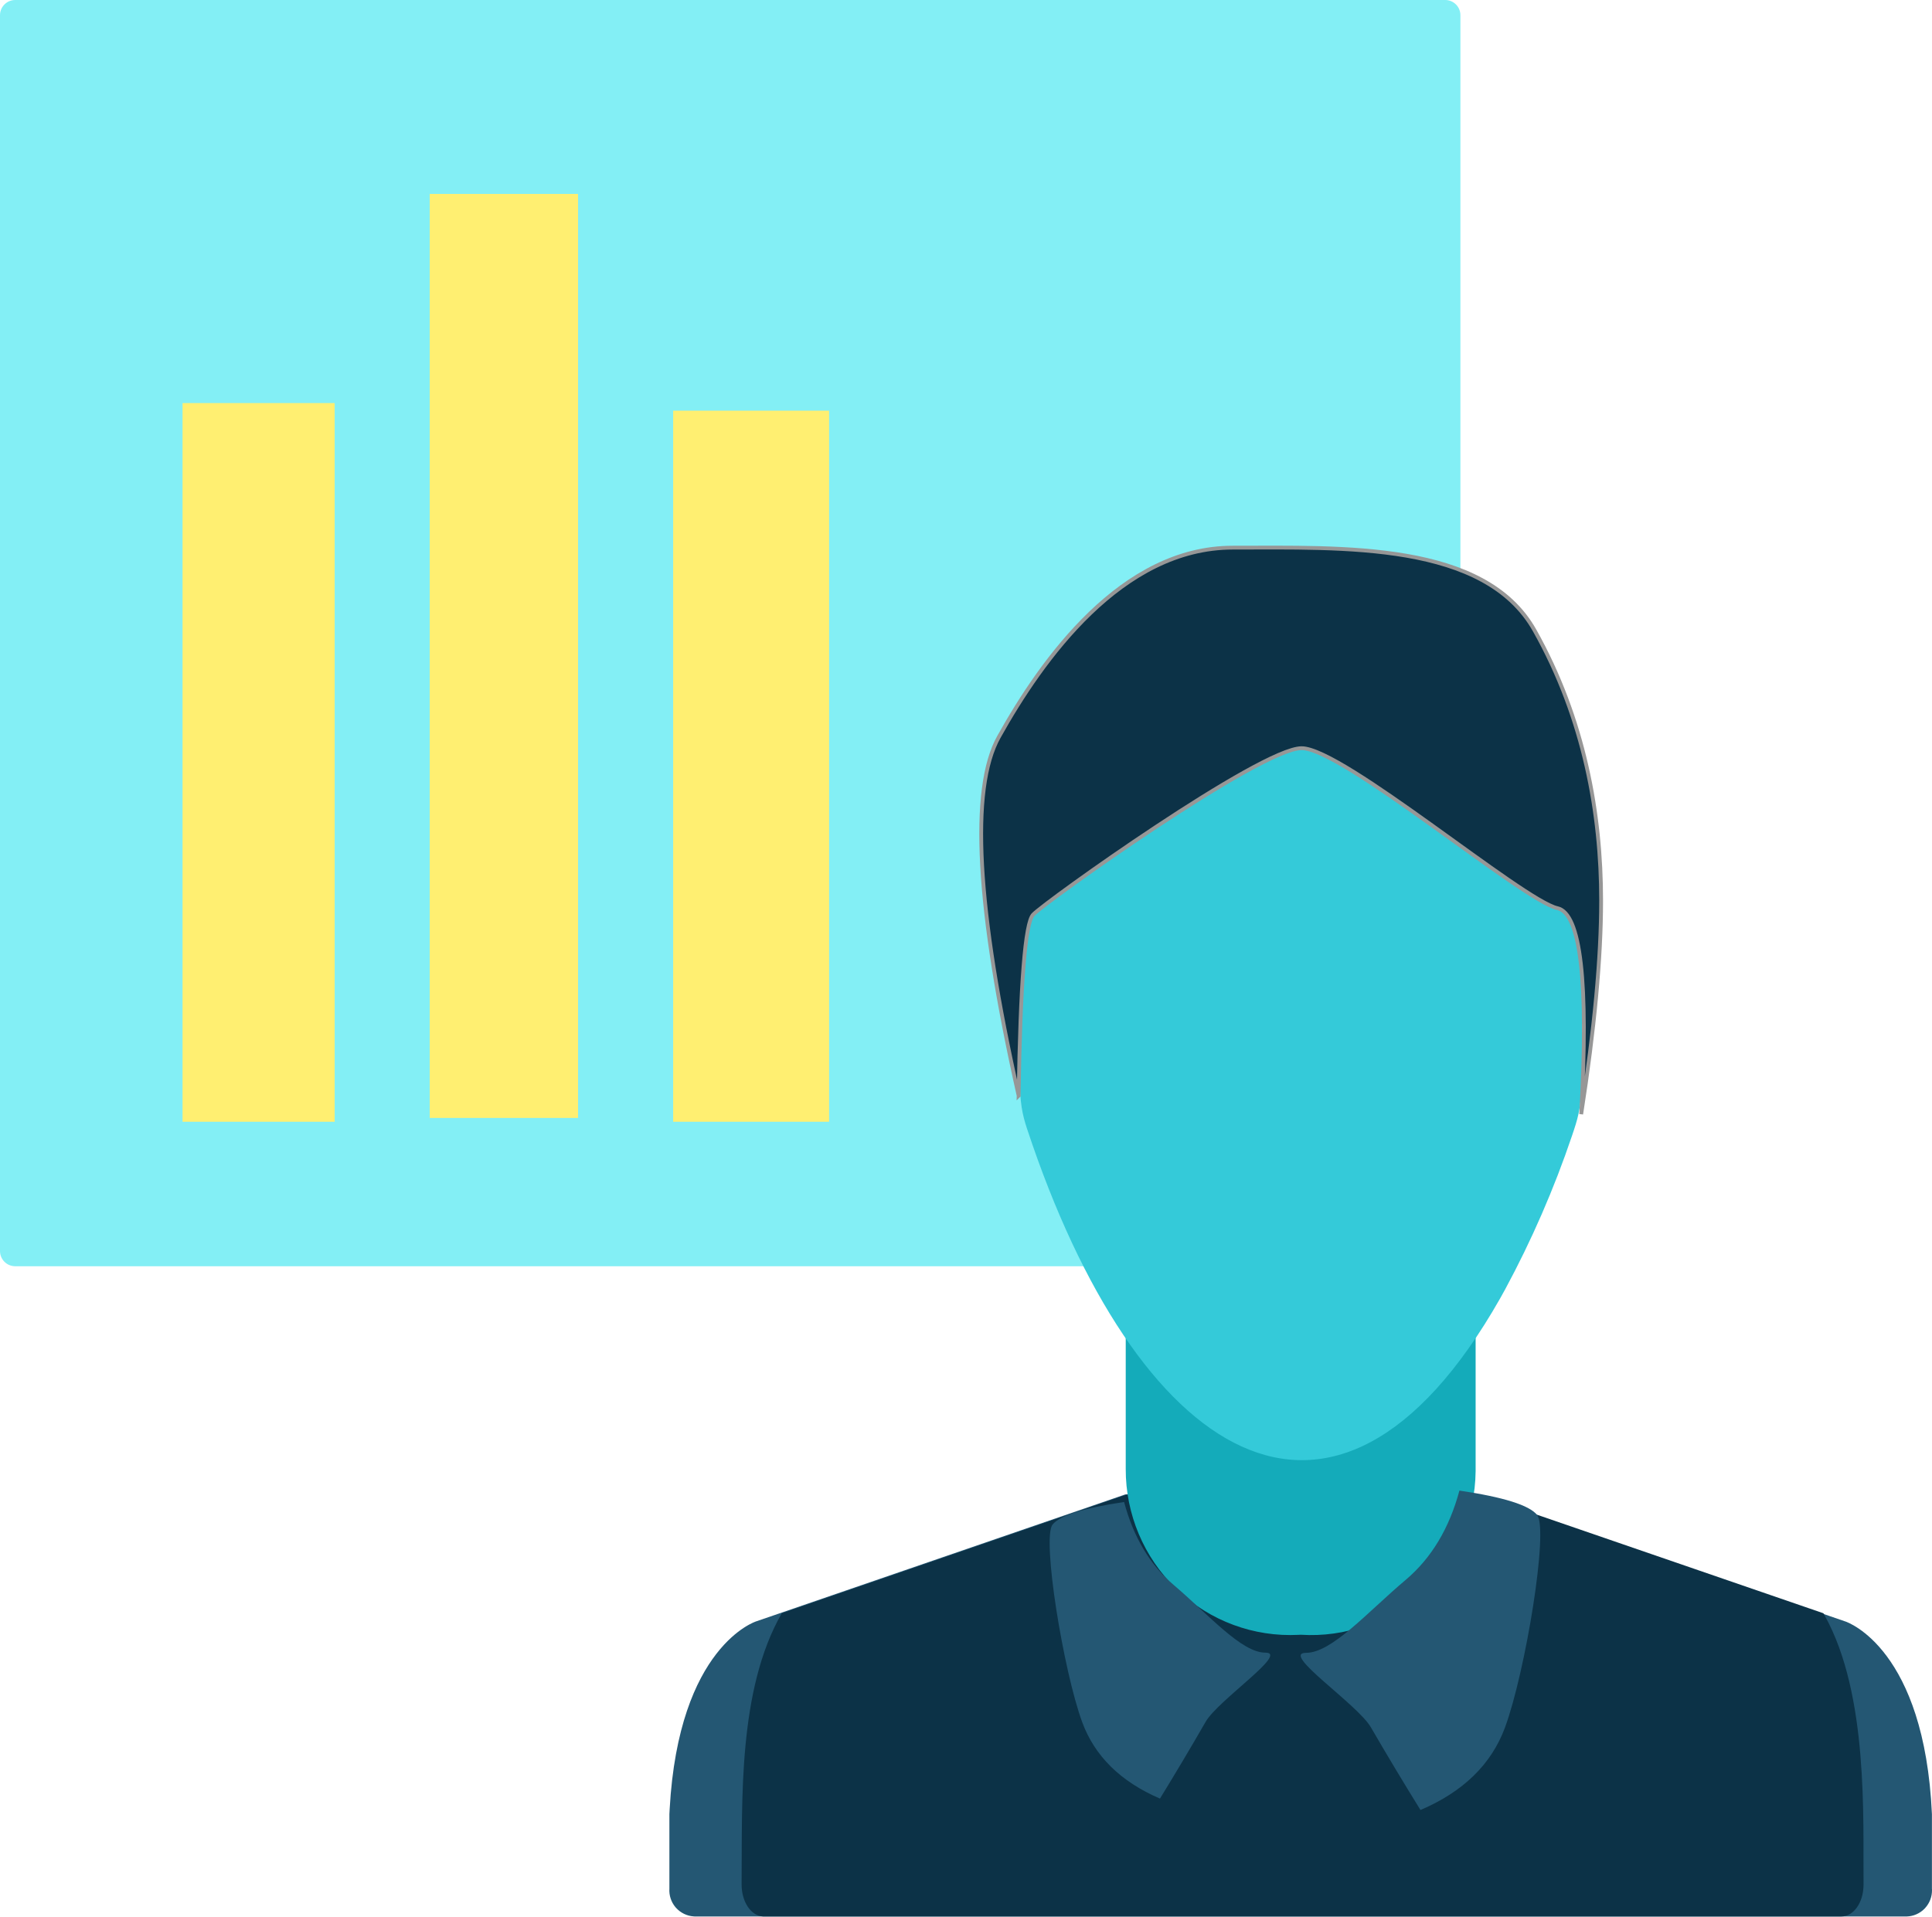
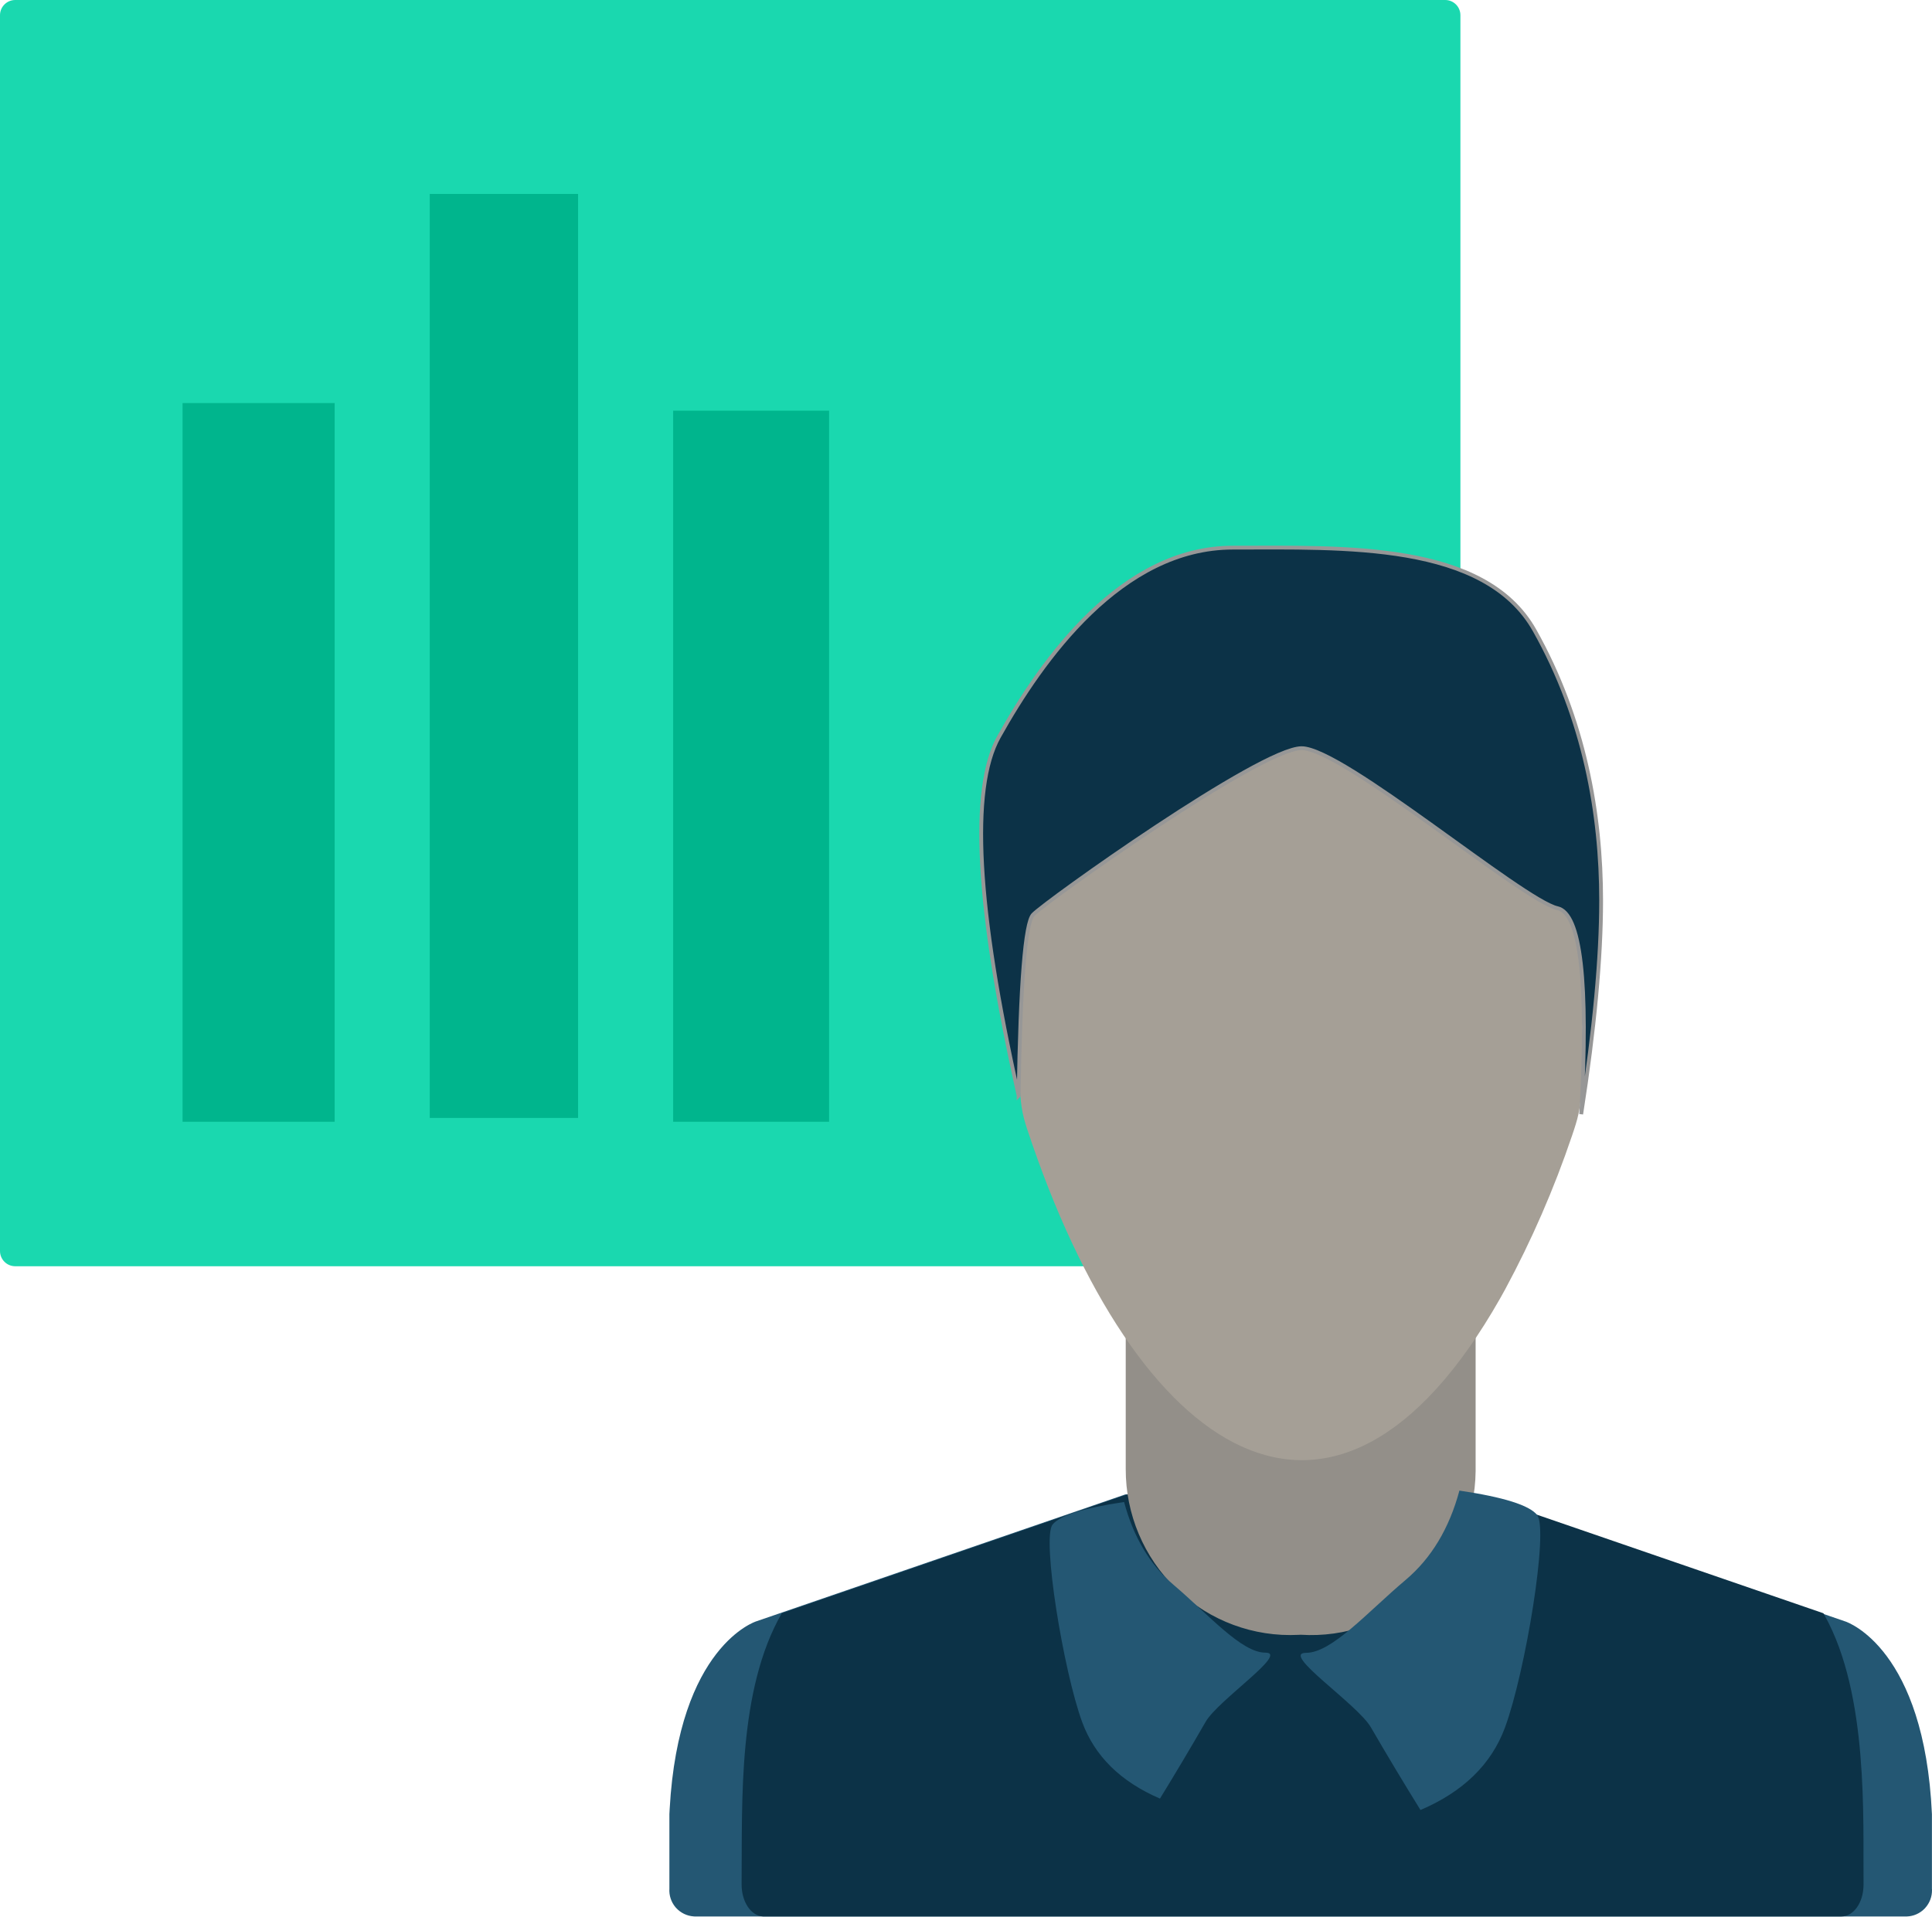
<svg viewBox="0 0 508 504">
  <defs />
  <g fill="none" fill-rule="evenodd">
-     <rect width="384" height="333" fill="#83EFF5" rx="4" />
-     <path fill="#FFEF71" d="M48 106h40v189H48zM113 51h39v243h-39zM177 108h41v187h-41z" />
+     <rect width="384" height="333" fill="#1AD8AF" rx="4" />
+     <path fill="#00B58D" d="M48 106h40v189H48zM113 51h39v243h-39zM177 108h41v187h-41z" />
    <path fill="#245773" d="M388.14 393l97.02 33.4h.02c.8.27 20.82 7.35 22.8 50.68v19.61l.02.3a6.88 6.88 0 01-1.77 4.75l-.2.22a6.85 6.85 0 01-4.64 2.04H182.65l-.29-.02a6.85 6.85 0 01-4.57-2.22l-.2-.22a6.89 6.89 0 01-1.58-4.85v-19.6l.07-1.32c2.38-43.03 22.76-49.38 22.76-49.38L295.91 393h92.23z" />
    <path fill="#0C3247" d="M388.6 393l90.84 31.26.36.63c11.57 20.8 10.03 53.56 10.2 70.6v.28c-.06 4.59-2.6 8.23-5.86 8.23H200.66c-3.22-.15-5.7-3.89-5.66-8.51v-.7c.18-21-1.02-50.4 10.56-70.53L296.39 393h92.22z" />
-     <path fill="#14ABBA" d="M388 351v35.91a43.74 43.74 0 01-13.63 31.26l-.42.4c-8.67 8-20.2 12.1-31.95 11.34l-.58.03a43.04 43.04 0 01-31.8-11.77l-.41-.4A43.75 43.75 0 01296 386.33V351h92z" />
-     <path fill="#34CAD9" d="M342 190h.32c1.49.07 2.96.59 4.2 1.56l.62.47c20.48 15.77 58.28 36.77 65.77 42.43l.22.2a8.82 8.82 0 012.8 6.68v2.7c.02 43.4.62 44.92-2.08 53.13l-.52 1.55a261.66 261.66 0 01-17.57 40.37l-1.32 2.38c-43.94 77.3-95.9 41.26-124.28-44.3l-.09-.25c-2.67-8.21-2-10.16-2-55.58v-.3a8.82 8.82 0 013.03-6.58l.24-.17c8.09-5.98 46.04-27.08 66.14-42.73A7.32 7.32 0 01342 190z" />
+     <path fill="#938F89" d="M388 351v35.91a43.74 43.74 0 01-13.63 31.26l-.42.4c-8.67 8-20.2 12.1-31.95 11.34l-.58.03a43.04 43.04 0 01-31.8-11.77l-.41-.4A43.75 43.75 0 01296 386.33V351h92z" />
+     <path fill="#A59F96" d="M342 190h.32c1.49.07 2.96.59 4.2 1.56l.62.47c20.48 15.77 58.28 36.77 65.77 42.43l.22.2a8.82 8.82 0 012.8 6.68v2.7c.02 43.4.62 44.92-2.08 53.13l-.52 1.55a261.66 261.66 0 01-17.57 40.37l-1.32 2.38c-43.94 77.3-95.9 41.26-124.28-44.3l-.09-.25c-2.67-8.21-2-10.16-2-55.58v-.3a8.82 8.82 0 013.03-6.58l.24-.17c8.09-5.98 46.04-27.08 66.14-42.73A7.32 7.32 0 01342 190z" />
    <path fill="#245773" d="M383.74 392c-2.68 9.97-7.4 17.8-14.14 23.49-10.1 8.52-19.38 19.18-26.21 19.18-6.84 0 13.62 13.52 17.1 19.64A889.1 889.1 0 00373.5 476c11.24-4.8 18.65-12.03 22.22-21.69 5.35-14.48 11.55-52.06 8.45-55.9-2.06-2.57-8.87-4.7-20.43-6.41zM295.57 395c2.47 9.26 6.81 16.53 13.02 21.8 9.3 7.92 17.84 17.82 24.13 17.82 6.3 0-12.54 12.55-15.74 18.24A827.1 827.1 0 01305 473c-10.35-4.46-17.17-11.17-20.46-20.14-4.93-13.44-10.63-48.35-7.78-51.92 1.9-2.38 8.17-4.36 18.81-5.94z" />
    <path fill="#0C3247" stroke="#979797" d="M267.84 288.15c-11.07-49.27-12.8-80.72-5.2-94.34 11.4-20.43 32.28-49.79 61.5-49.79 29.2 0 66.24-1.58 79.37 21.78C416.65 189.16 421 214.17 421 236.8c0 15.08-1.75 33.82-5.24 56.21 1.95-34.75-.13-52.8-6.23-54.17-9.16-2.04-56.46-42.08-67.29-42.08-10.82 0-67.52 40.46-70.61 43.79-2.07 2.22-3.33 18.1-3.8 47.61z" />
  </g>
</svg>
